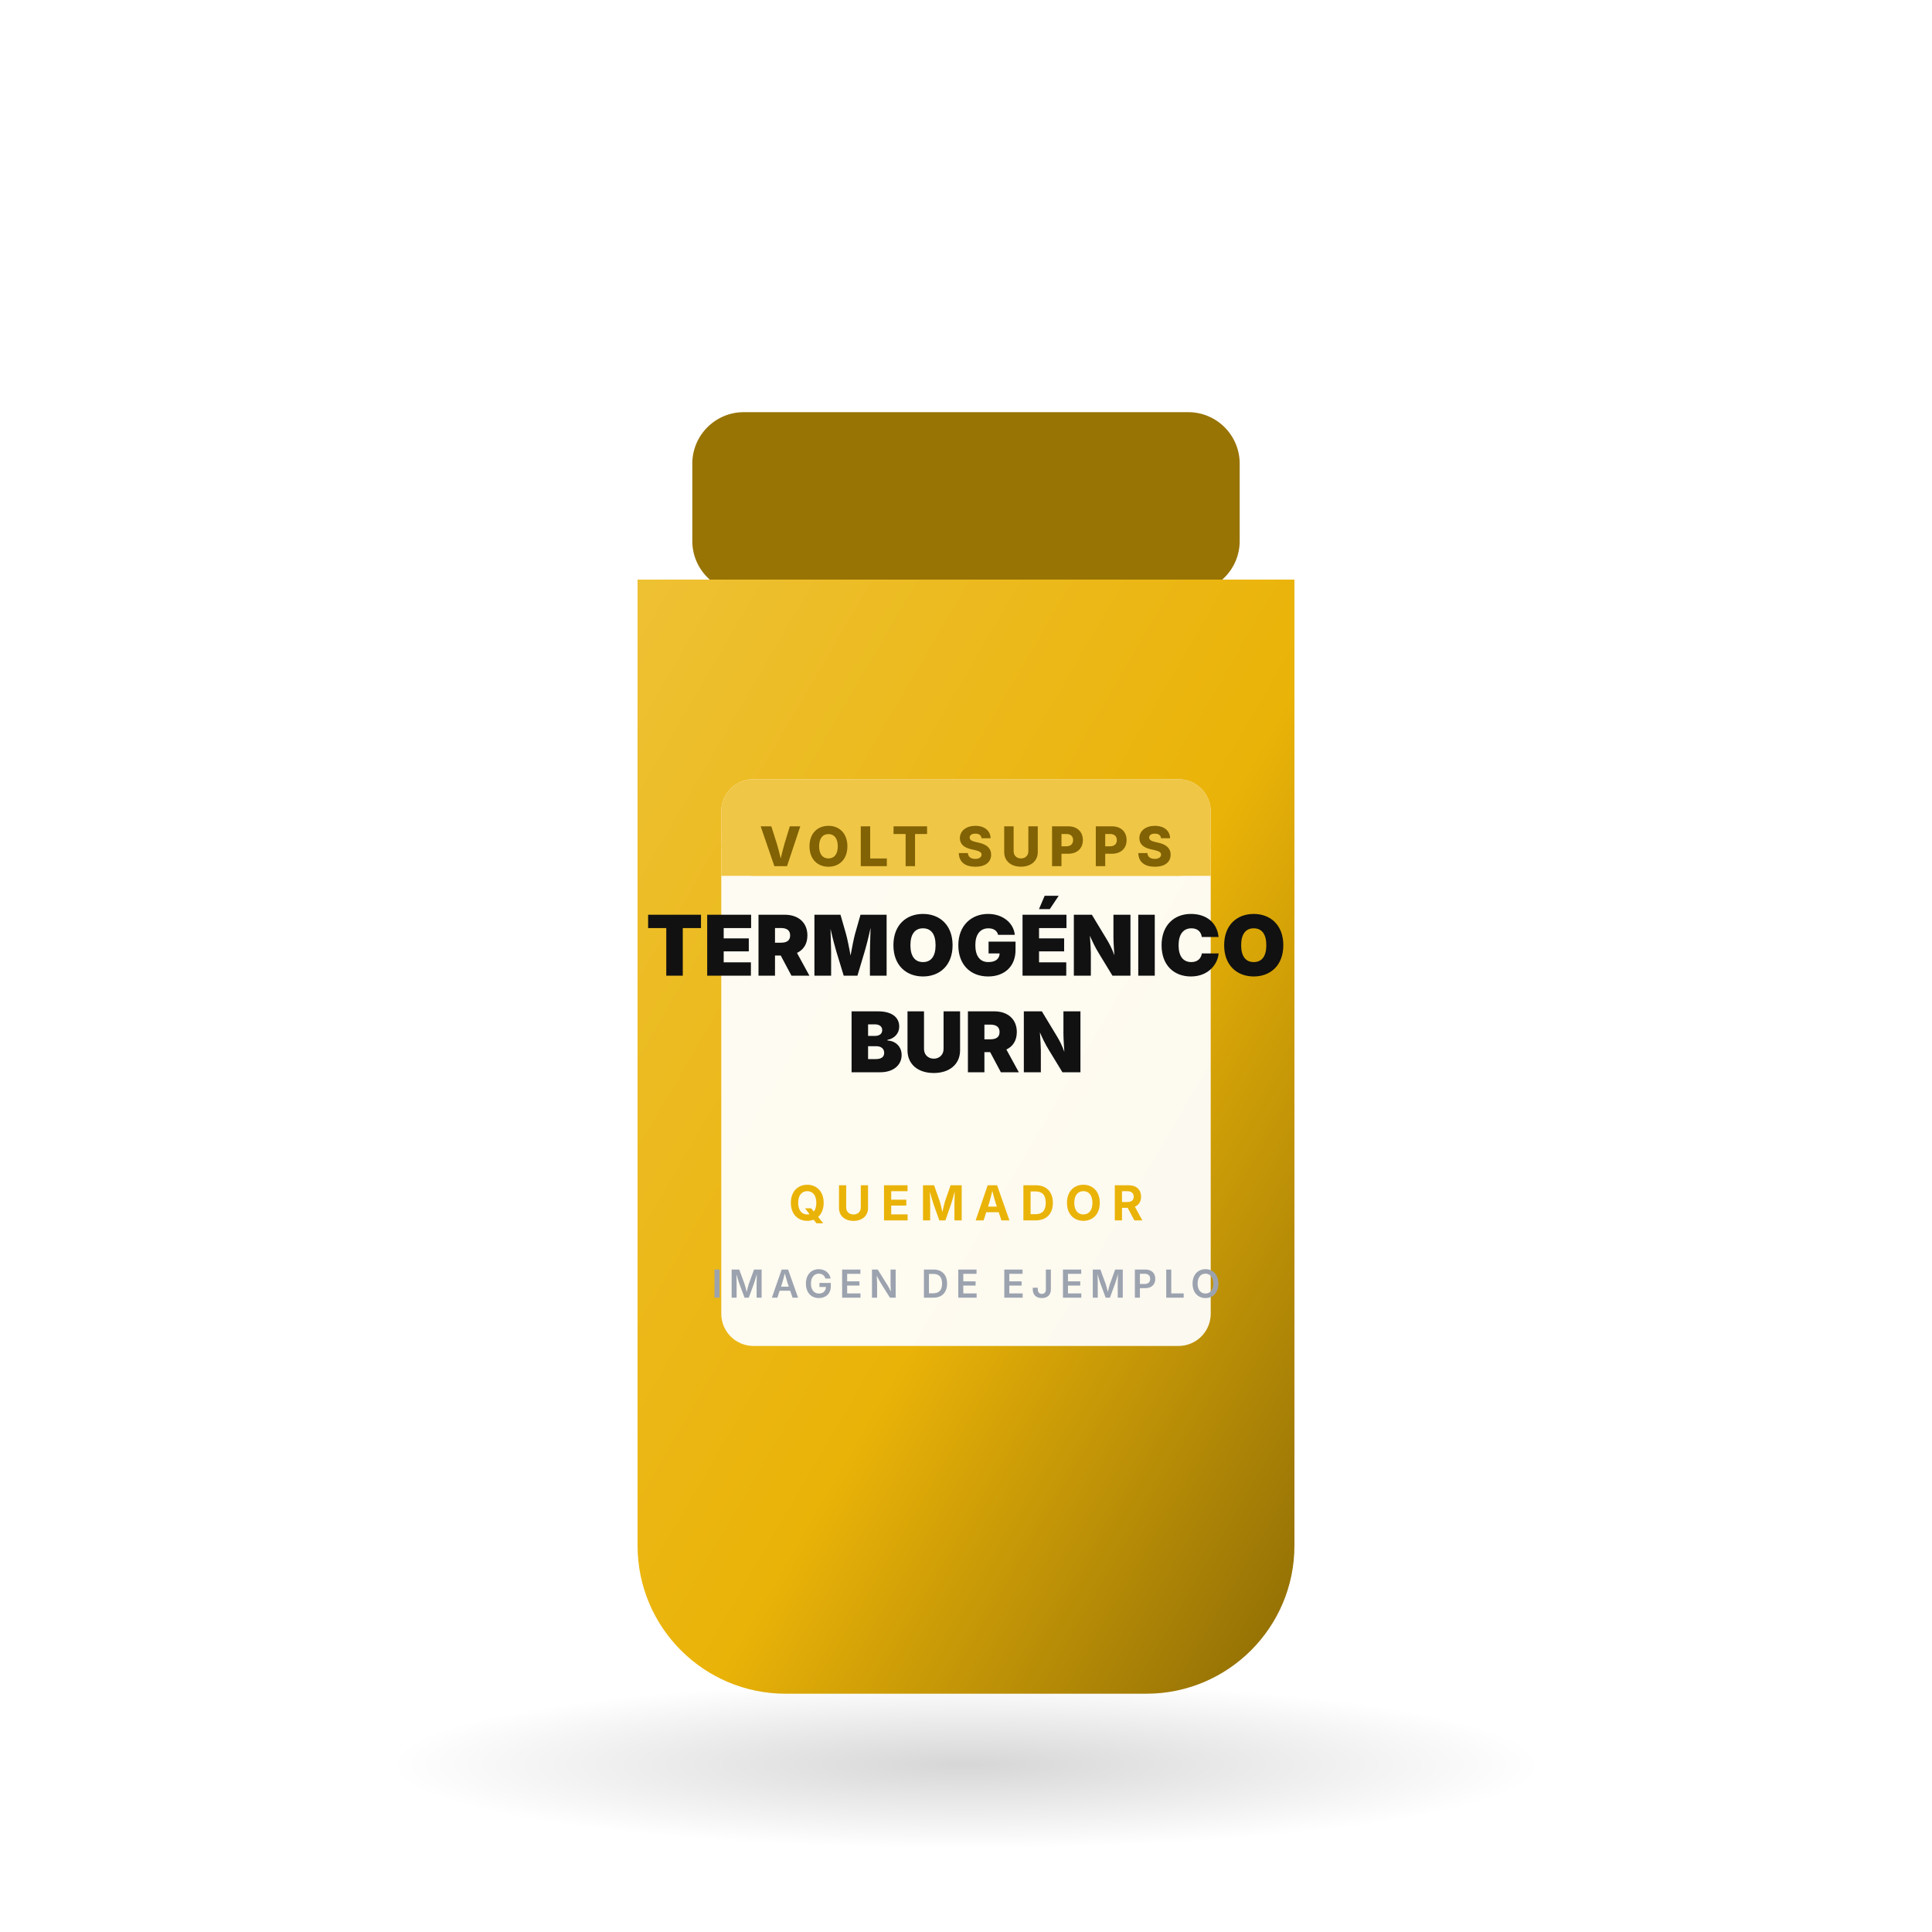
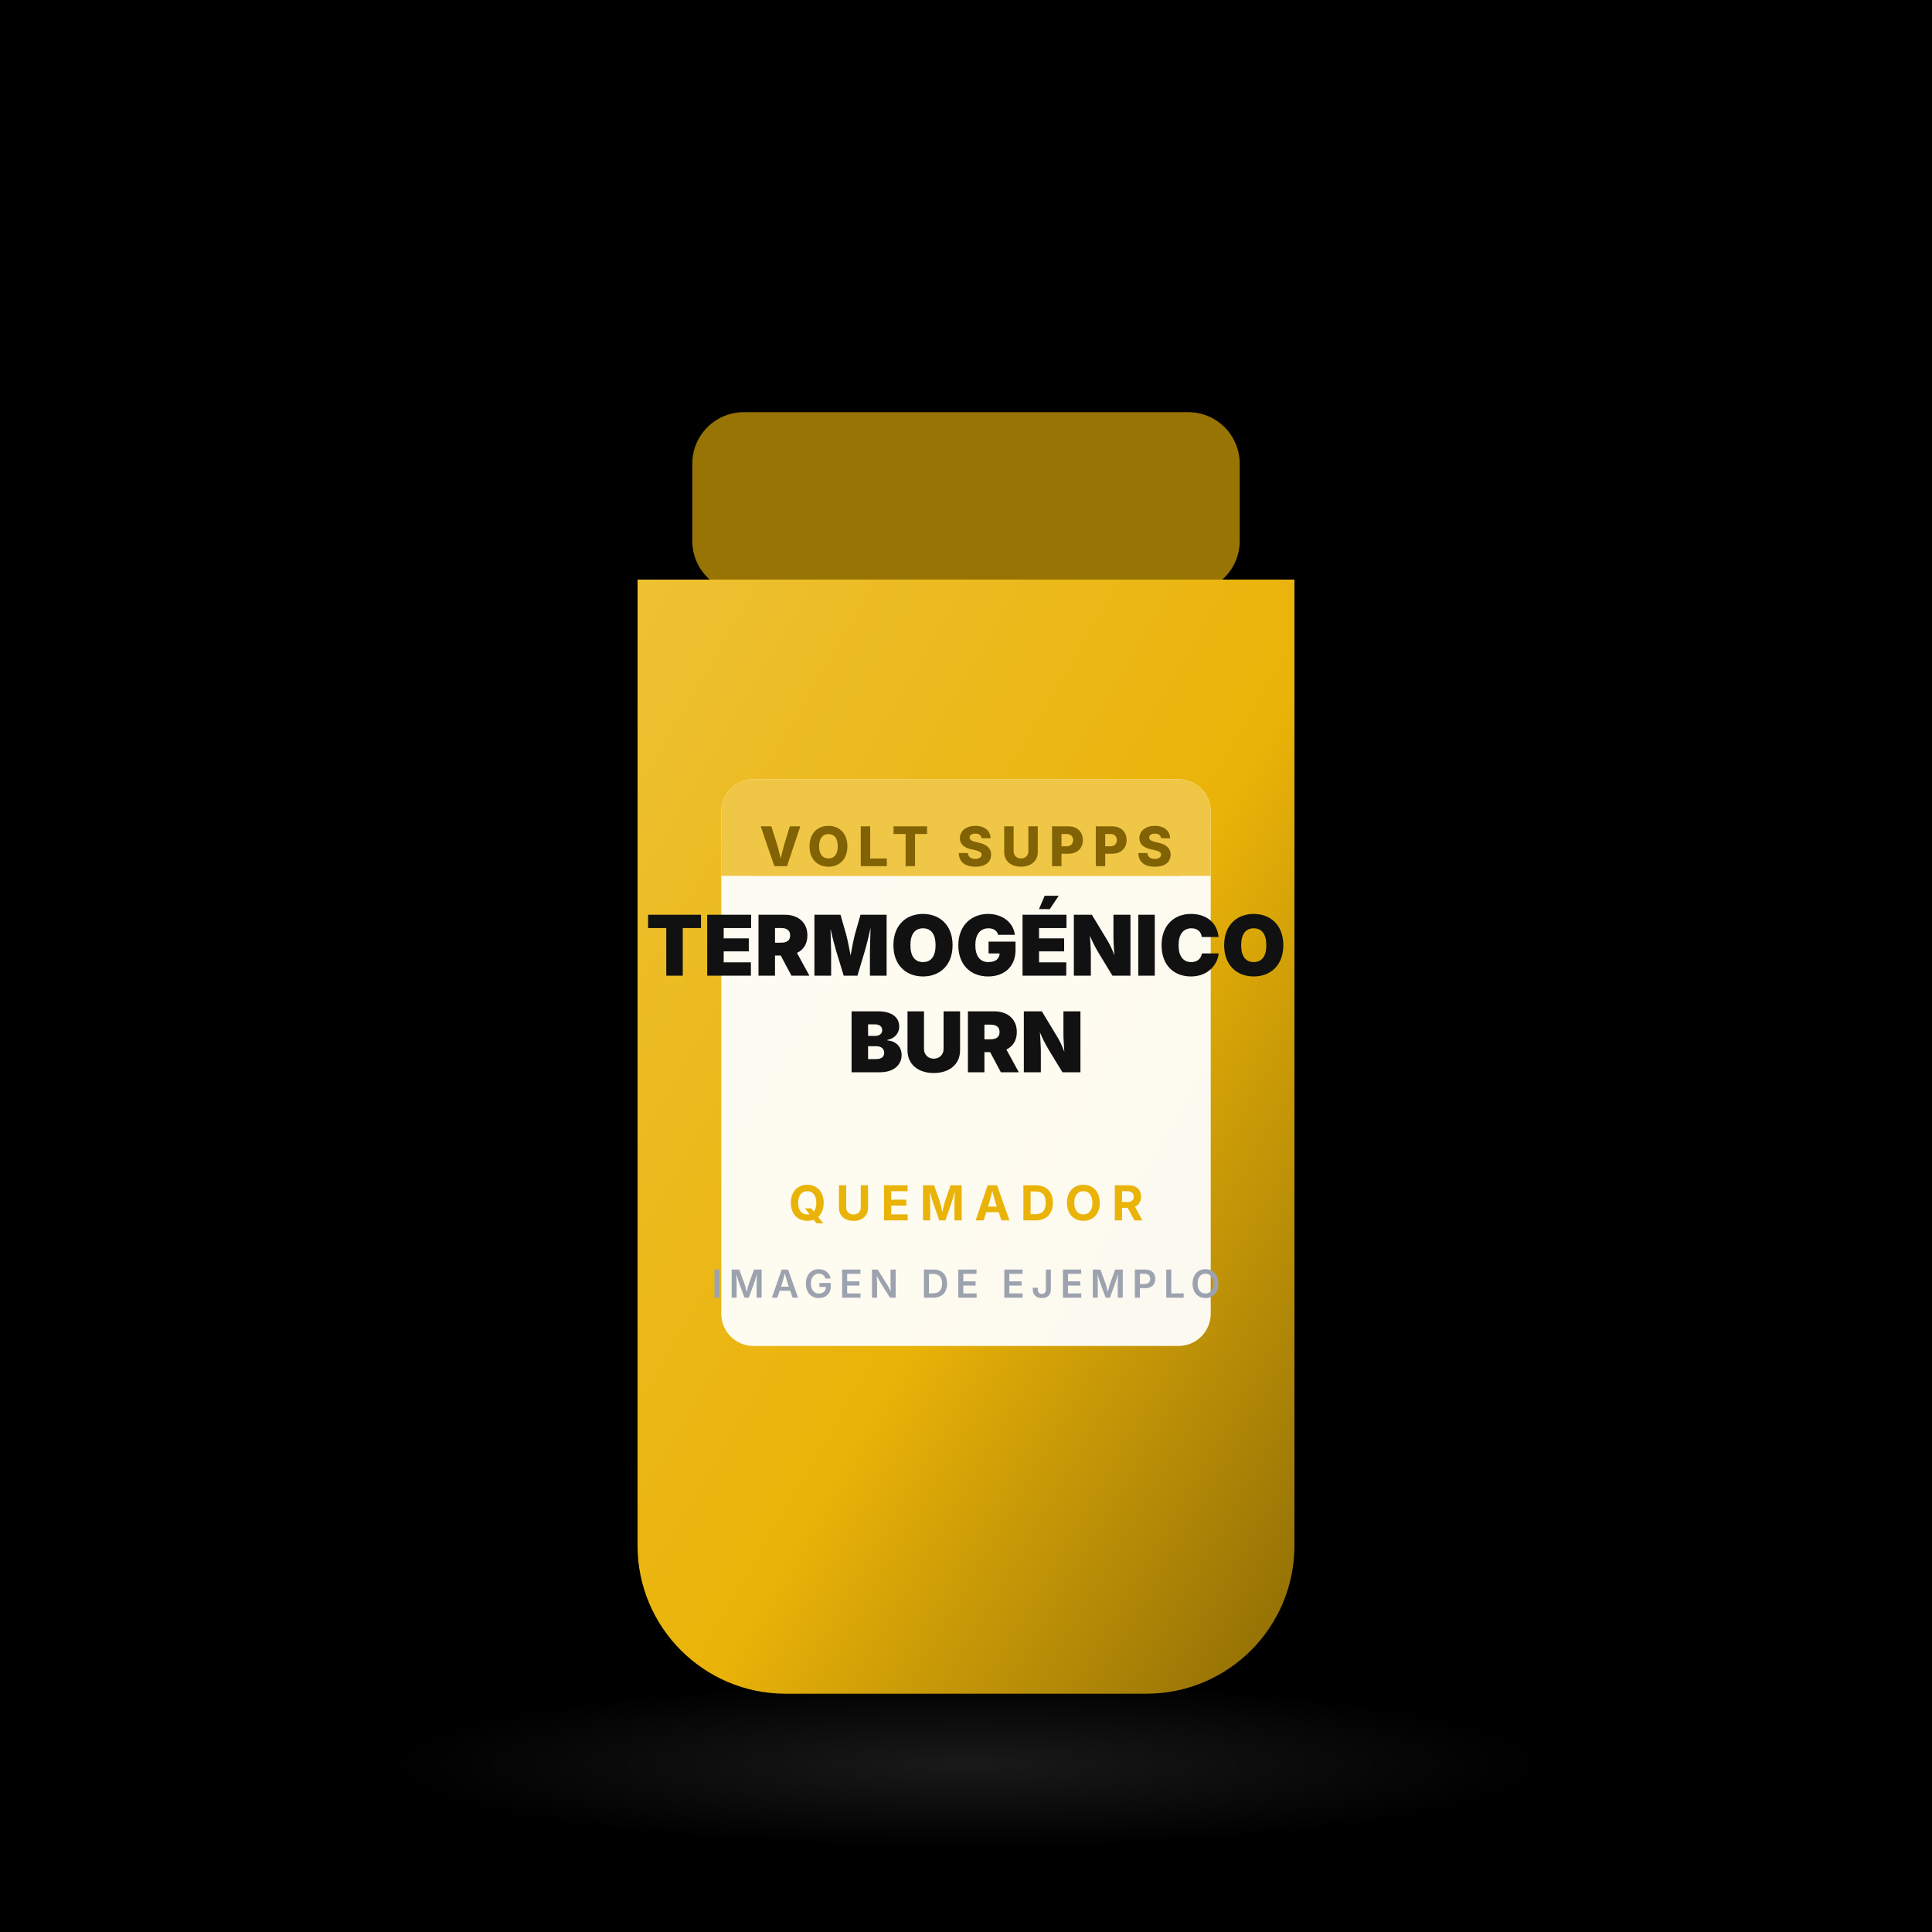
<svg xmlns="http://www.w3.org/2000/svg" viewBox="0 0 600 600" width="600" height="600" role="img" aria-label="Volt Termogénico Burn 60 caps">
  <defs>
    <linearGradient id="cuerpo" x1="0" y1="0" x2="1" y2="1">
      <stop offset="0%" stop-color="#eec134" />
      <stop offset="55%" stop-color="#eab308" />
      <stop offset="100%" stop-color="#8c6b05" />
    </linearGradient>
    <radialGradient id="piso" cx="0.5" cy="0.5" r="0.5">
-       <stop offset="0%" stop-color="#000000" stop-opacity="0.16" />
-       <stop offset="100%" stop-color="#000000" stop-opacity="0" />
+       <stop offset="0%" stop-color="#ffffff" stop-opacity="0.10" />
+       <stop offset="100%" stop-color="#ffffff" stop-opacity="0" />
    </radialGradient>
  </defs>
-   <rect width="600" height="600" fill="#ffffff" />
+   <rect width="600" height="600" fill="#000000" />
  <ellipse cx="300" cy="548" rx="180" ry="26" fill="url(#piso)" />
  <rect x="215" y="128" width="170" height="56" rx="16" fill="#987405" />
  <path d="M198 180 h204 v300 a46 46 0 0 1 -46 46 h-112 a46 46 0 0 1 -46 -46 z" fill="url(#cuerpo)" />
  <rect x="224" y="242" width="152" height="176" rx="10" fill="#ffffff" opacity="0.94" />
  <rect x="224" y="242" width="152" height="30" rx="10" fill="#efc646" />
  <rect x="224" y="262" width="152" height="10" fill="#efc646" />
  <text x="300" y="269" text-anchor="middle" font-family="Inter, Arial, Helvetica, sans-serif" font-size="17" font-weight="800" letter-spacing="2.5" fill="#816204">VOLT SUPPS</text>
  <text x="300" y="303" text-anchor="middle" font-family="Inter, Arial, Helvetica, sans-serif" font-size="26" font-weight="900" fill="#111111">TERMOGÉNICO</text>
  <text x="300" y="333" text-anchor="middle" font-family="Inter, Arial, Helvetica, sans-serif" font-size="26" font-weight="900" fill="#111111">BURN</text>
  <text x="300" y="379" text-anchor="middle" font-family="Inter, Arial, Helvetica, sans-serif" font-size="15" font-weight="700" letter-spacing="3" fill="#eab308">QUEMADOR</text>
  <text x="300" y="403" text-anchor="middle" font-family="Inter, Arial, Helvetica, sans-serif" font-size="12" font-weight="600" letter-spacing="2" fill="#9ca3af">IMAGEN DE EJEMPLO</text>
</svg>
